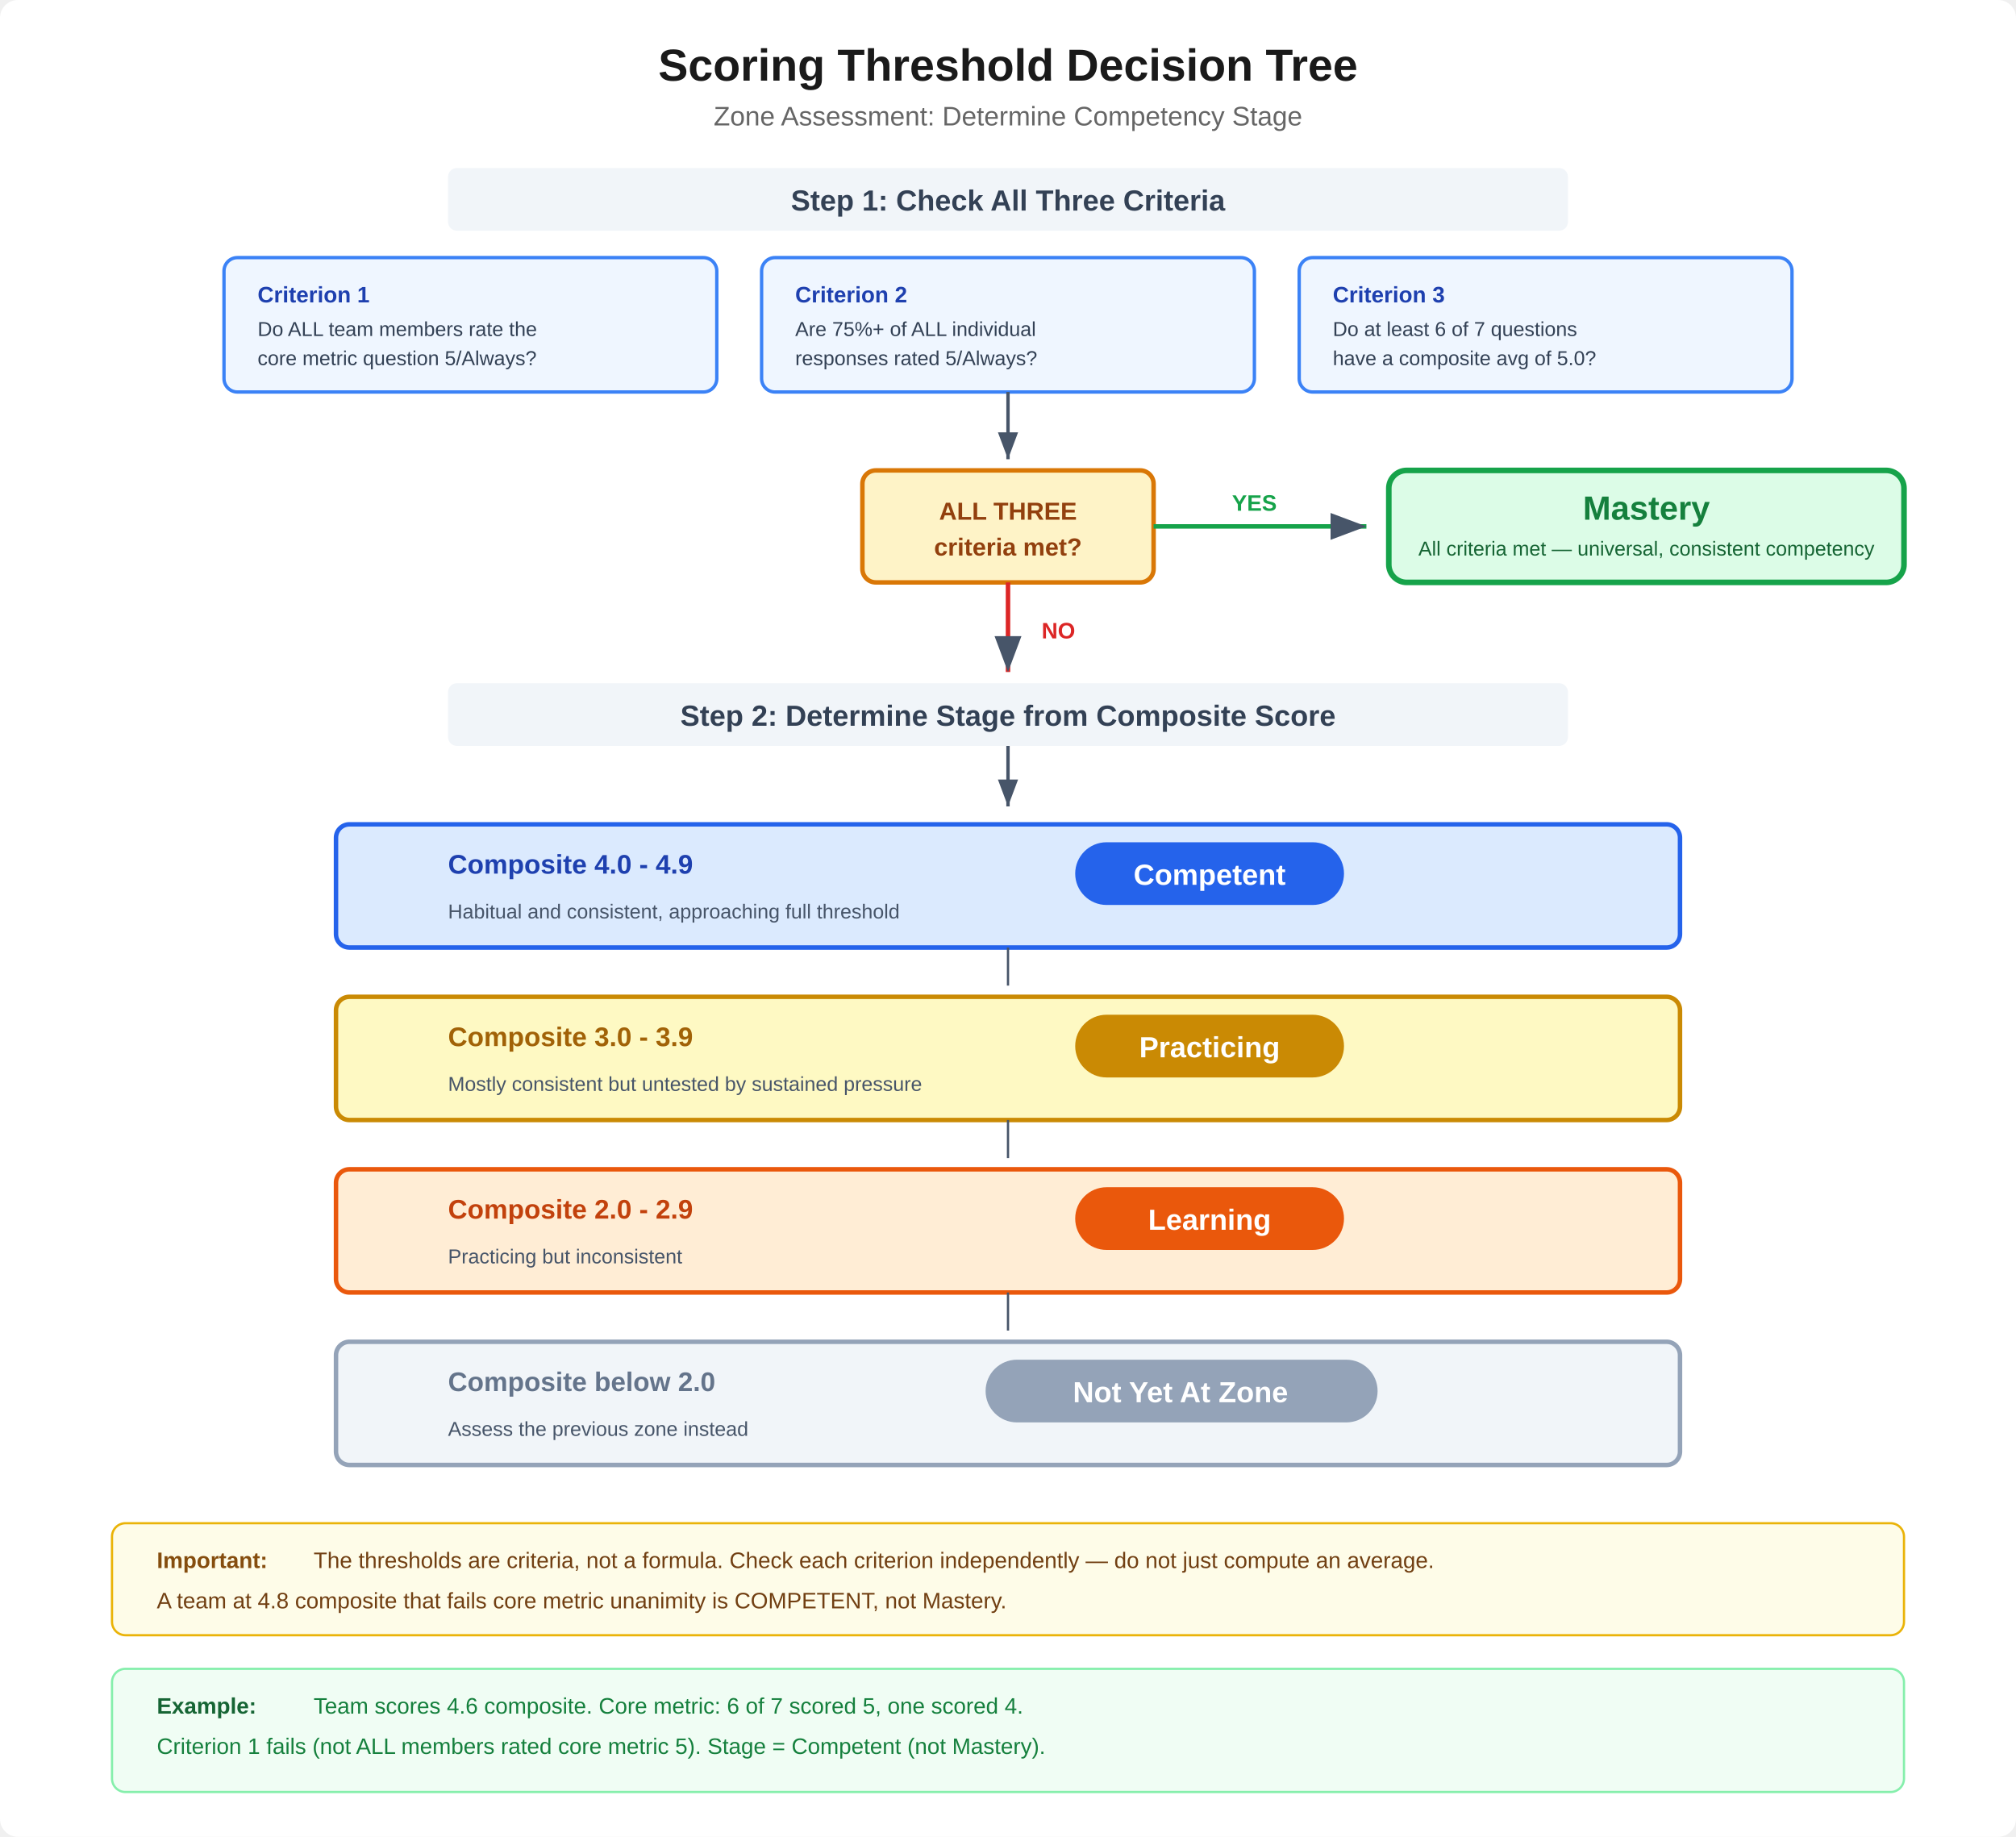
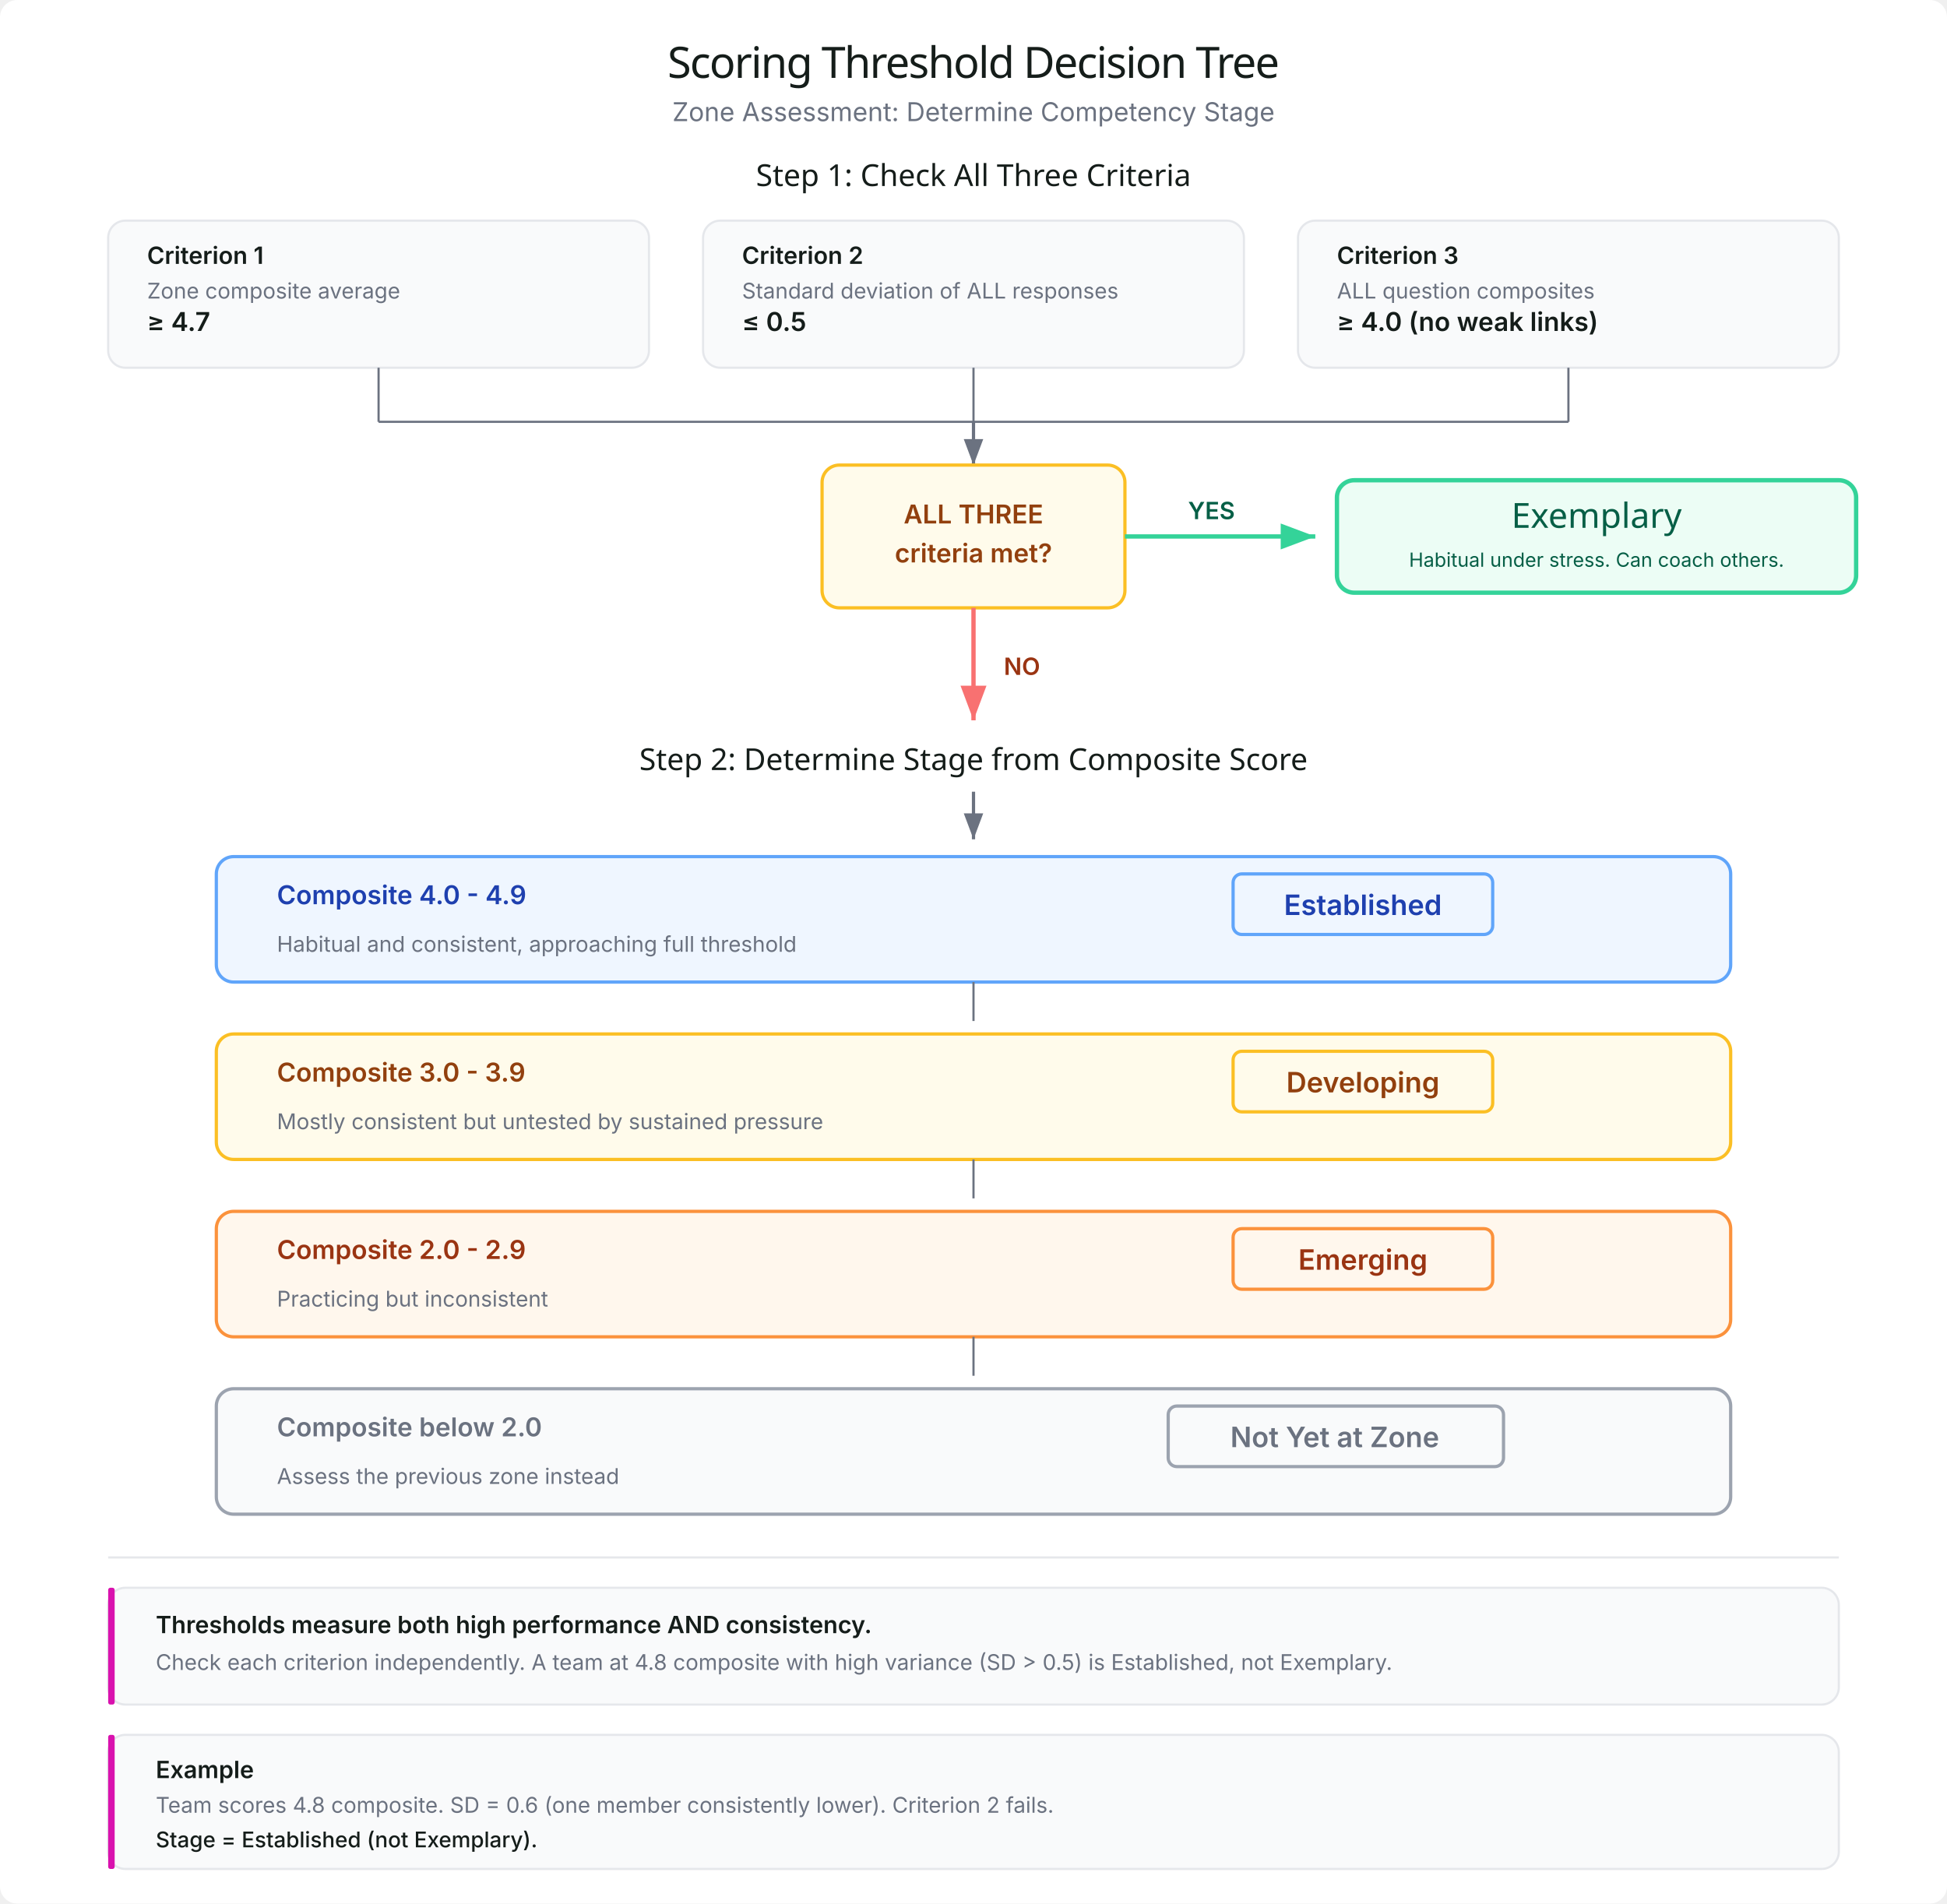
- <svg xmlns="http://www.w3.org/2000/svg" viewBox="0 0 900 820" font-family="'Helvetica Neue', Arial, sans-serif">
+ <svg xmlns="http://www.w3.org/2000/svg" viewBox="0 0 900 880" font-family="'Inter', sans-serif">
  <defs>
-     <marker id="arr" markerWidth="8" markerHeight="6" refX="8" refY="3" orient="auto">
-       <polygon points="0 0, 8 3, 0 6" fill="#475569" />
+     <marker id="arrow" markerWidth="8" markerHeight="6" refX="8" refY="3" orient="auto">
+       <polygon points="0 0, 8 3, 0 6" fill="#6B7280" />
+     </marker>
+     <marker id="arrow-green" markerWidth="8" markerHeight="6" refX="8" refY="3" orient="auto">
+       <polygon points="0 0, 8 3, 0 6" fill="#34D399" />
+     </marker>
+     <marker id="arrow-red" markerWidth="8" markerHeight="6" refX="8" refY="3" orient="auto">
+       <polygon points="0 0, 8 3, 0 6" fill="#F87171" />
    </marker>
  </defs>
-   <rect width="900" height="820" fill="#fff" rx="8" />
-   <text x="450" y="36" text-anchor="middle" font-size="20" font-weight="bold" fill="#1a1a1a">Scoring Threshold Decision Tree</text>
-   <text x="450" y="56" text-anchor="middle" font-size="12" fill="#666">Zone Assessment: Determine Competency Stage</text>
-   <rect x="200" y="75" width="500" height="28" rx="4" fill="#f1f5f9" />
-   <text x="450" y="94" text-anchor="middle" font-size="13" font-weight="bold" fill="#334155">Step 1: Check All Three Criteria</text>
-   <rect x="100" y="115" width="220" height="60" rx="6" fill="#eff6ff" stroke="#3b82f6" stroke-width="1.5" />
-   <text x="115" y="135" font-size="10" font-weight="bold" fill="#1e40af">Criterion 1</text>
-   <text x="115" y="150" font-size="9" fill="#334155">Do ALL team members rate the</text>
-   <text x="115" y="163" font-size="9" fill="#334155">core metric question 5/Always?</text>
-   <rect x="340" y="115" width="220" height="60" rx="6" fill="#eff6ff" stroke="#3b82f6" stroke-width="1.5" />
-   <text x="355" y="135" font-size="10" font-weight="bold" fill="#1e40af">Criterion 2</text>
-   <text x="355" y="150" font-size="9" fill="#334155">Are 75%+ of ALL individual</text>
-   <text x="355" y="163" font-size="9" fill="#334155">responses rated 5/Always?</text>
-   <rect x="580" y="115" width="220" height="60" rx="6" fill="#eff6ff" stroke="#3b82f6" stroke-width="1.5" />
-   <text x="595" y="135" font-size="10" font-weight="bold" fill="#1e40af">Criterion 3</text>
-   <text x="595" y="150" font-size="9" fill="#334155">Do at least 6 of 7 questions</text>
-   <text x="595" y="163" font-size="9" fill="#334155">have a composite avg of 5.0?</text>
-   <line x1="450" y1="175" x2="450" y2="205" stroke="#475569" stroke-width="1.5" marker-end="url(#arr)" />
-   <rect x="385" y="210" width="130" height="50" rx="6" fill="#fef3c7" stroke="#d97706" stroke-width="2" />
-   <text x="450" y="232" text-anchor="middle" font-size="11" font-weight="bold" fill="#92400e">ALL THREE</text>
-   <text x="450" y="248" text-anchor="middle" font-size="11" font-weight="bold" fill="#92400e">criteria met?</text>
-   <line x1="515" y1="235" x2="610" y2="235" stroke="#16a34a" stroke-width="2" marker-end="url(#arr)" />
-   <text x="560" y="228" text-anchor="middle" font-size="10" font-weight="bold" fill="#16a34a">YES</text>
-   <rect x="620" y="210" width="230" height="50" rx="8" fill="#dcfce7" stroke="#16a34a" stroke-width="2.5" />
-   <text x="735" y="232" text-anchor="middle" font-size="15" font-weight="bold" fill="#15803d">Mastery</text>
-   <text x="735" y="248" text-anchor="middle" font-size="9" fill="#166534">All criteria met — universal, consistent competency</text>
-   <line x1="450" y1="260" x2="450" y2="300" stroke="#dc2626" stroke-width="2" marker-end="url(#arr)" />
-   <text x="465" y="285" font-size="10" font-weight="bold" fill="#dc2626">NO</text>
-   <rect x="200" y="305" width="500" height="28" rx="4" fill="#f1f5f9" />
-   <text x="450" y="324" text-anchor="middle" font-size="13" font-weight="bold" fill="#334155">Step 2: Determine Stage from Composite Score</text>
-   <line x1="450" y1="333" x2="450" y2="360" stroke="#475569" stroke-width="1.5" marker-end="url(#arr)" />
-   <rect x="150" y="368" width="600" height="55" rx="6" fill="#dbeafe" stroke="#2563eb" stroke-width="2" />
-   <text x="200" y="390" font-size="12" font-weight="bold" fill="#1e40af">Composite 4.0 - 4.9</text>
-   <rect x="480" y="376" width="120" height="28" rx="14" fill="#2563eb" />
-   <text x="540" y="395" text-anchor="middle" font-size="13" font-weight="bold" fill="#fff">Competent</text>
-   <text x="200" y="410" font-size="9" fill="#475569">Habitual and consistent, approaching full threshold</text>
-   <line x1="450" y1="423" x2="450" y2="440" stroke="#475569" stroke-width="1" />
-   <rect x="150" y="445" width="600" height="55" rx="6" fill="#fef9c3" stroke="#ca8a04" stroke-width="2" />
-   <text x="200" y="467" font-size="12" font-weight="bold" fill="#a16207">Composite 3.0 - 3.9</text>
-   <rect x="480" y="453" width="120" height="28" rx="14" fill="#ca8a04" />
-   <text x="540" y="472" text-anchor="middle" font-size="13" font-weight="bold" fill="#fff">Practicing</text>
-   <text x="200" y="487" font-size="9" fill="#475569">Mostly consistent but untested by sustained pressure</text>
-   <line x1="450" y1="500" x2="450" y2="517" stroke="#475569" stroke-width="1" />
-   <rect x="150" y="522" width="600" height="55" rx="6" fill="#ffedd5" stroke="#ea580c" stroke-width="2" />
-   <text x="200" y="544" font-size="12" font-weight="bold" fill="#c2410c">Composite 2.0 - 2.9</text>
-   <rect x="480" y="530" width="120" height="28" rx="14" fill="#ea580c" />
-   <text x="540" y="549" text-anchor="middle" font-size="13" font-weight="bold" fill="#fff">Learning</text>
-   <text x="200" y="564" font-size="9" fill="#475569">Practicing but inconsistent</text>
-   <line x1="450" y1="577" x2="450" y2="594" stroke="#475569" stroke-width="1" />
-   <rect x="150" y="599" width="600" height="55" rx="6" fill="#f1f5f9" stroke="#94a3b8" stroke-width="2" />
-   <text x="200" y="621" font-size="12" font-weight="bold" fill="#64748b">Composite below 2.0</text>
-   <rect x="440" y="607" width="175" height="28" rx="14" fill="#94a3b8" />
-   <text x="527" y="626" text-anchor="middle" font-size="13" font-weight="bold" fill="#fff">Not Yet At Zone</text>
-   <text x="200" y="641" font-size="9" fill="#475569">Assess the previous zone instead</text>
-   <rect x="50" y="680" width="800" height="50" rx="6" fill="#fefce8" stroke="#eab308" stroke-width="1" />
-   <text x="70" y="700" font-size="10" font-weight="bold" fill="#854d0e">Important:</text>
-   <text x="140" y="700" font-size="10" fill="#713f12">The thresholds are criteria, not a formula. Check each criterion independently — do not just compute an average.</text>
-   <text x="70" y="718" font-size="10" fill="#713f12">A team at 4.8 composite that fails core metric unanimity is COMPETENT, not Mastery.</text>
-   <rect x="50" y="745" width="800" height="55" rx="6" fill="#f0fdf4" stroke="#86efac" stroke-width="1" />
-   <text x="70" y="765" font-size="10" font-weight="bold" fill="#166534">Example:</text>
-   <text x="140" y="765" font-size="10" fill="#15803d">Team scores 4.6 composite. Core metric: 6 of 7 scored 5, one scored 4.</text>
-   <text x="70" y="783" font-size="10" fill="#15803d">Criterion 1 fails (not ALL members rated core metric 5). Stage = Competent (not Mastery).</text>
+   <rect width="900" height="880" fill="#fff" rx="8" />
+   <text x="450" y="36" text-anchor="middle" font-family="'DM Sans', sans-serif" font-size="20" font-weight="400" fill="#151D1A" letter-spacing="-0.03em">Scoring Threshold Decision Tree</text>
+   <text x="450" y="56" text-anchor="middle" font-size="12" fill="#6B7280">Zone Assessment: Determine Competency Stage</text>
+   <text x="450" y="86" text-anchor="middle" font-family="'DM Sans', sans-serif" font-size="14" font-weight="500" fill="#151D1A">Step 1: Check All Three Criteria</text>
+   <rect x="50" y="102" width="250" height="68" rx="8" fill="#F9FAFB" stroke="#E5E7EB" stroke-width="1" />
+   <text x="68" y="122" font-size="11" font-weight="600" fill="#151D1A">Criterion 1</text>
+   <text x="68" y="138" font-size="10" fill="#6B7280">Zone composite average</text>
+   <text x="68" y="153" font-size="12" font-weight="600" fill="#151D1A">≥ 4.7</text>
+   <rect x="325" y="102" width="250" height="68" rx="8" fill="#F9FAFB" stroke="#E5E7EB" stroke-width="1" />
+   <text x="343" y="122" font-size="11" font-weight="600" fill="#151D1A">Criterion 2</text>
+   <text x="343" y="138" font-size="10" fill="#6B7280">Standard deviation of ALL responses</text>
+   <text x="343" y="153" font-size="12" font-weight="600" fill="#151D1A">≤ 0.5</text>
+   <rect x="600" y="102" width="250" height="68" rx="8" fill="#F9FAFB" stroke="#E5E7EB" stroke-width="1" />
+   <text x="618" y="122" font-size="11" font-weight="600" fill="#151D1A">Criterion 3</text>
+   <text x="618" y="138" font-size="10" fill="#6B7280">ALL question composites</text>
+   <text x="618" y="153" font-size="12" font-weight="600" fill="#151D1A">≥ 4.0 (no weak links)</text>
+   <line x1="175" y1="170" x2="175" y2="195" stroke="#6B7280" stroke-width="1" />
+   <line x1="450" y1="170" x2="450" y2="195" stroke="#6B7280" stroke-width="1" />
+   <line x1="725" y1="170" x2="725" y2="195" stroke="#6B7280" stroke-width="1" />
+   <line x1="175" y1="195" x2="725" y2="195" stroke="#6B7280" stroke-width="1" />
+   <line x1="450" y1="195" x2="450" y2="215" stroke="#6B7280" stroke-width="1.5" marker-end="url(#arrow)" />
+   <g transform="translate(450, 248)">
+     <rect x="-70" y="-33" width="140" height="66" rx="8" fill="#FFFBEB" stroke="#FBBF24" stroke-width="1.5" />
+     <text x="0" y="-6" text-anchor="middle" font-size="12" font-weight="600" fill="#92400E">ALL THREE</text>
+     <text x="0" y="12" text-anchor="middle" font-size="12" font-weight="600" fill="#92400E">criteria met?</text>
+   </g>
+   <line x1="520" y1="248" x2="608" y2="248" stroke="#34D399" stroke-width="2" marker-end="url(#arrow-green)" />
+   <text x="560" y="240" text-anchor="middle" font-size="11" font-weight="600" fill="#065F46">YES</text>
+   <rect x="618" y="222" width="240" height="52" rx="8" fill="#ECFDF5" stroke="#34D399" stroke-width="2" />
+   <text x="738" y="244" text-anchor="middle" font-family="'DM Sans', sans-serif" font-size="16" font-weight="500" fill="#065F46">Exemplary</text>
+   <text x="738" y="262" text-anchor="middle" font-size="9" fill="#065F46">Habitual under stress. Can coach others.</text>
+   <line x1="450" y1="281" x2="450" y2="333" stroke="#F87171" stroke-width="2" marker-end="url(#arrow-red)" />
+   <text x="464" y="312" font-size="11" font-weight="600" fill="#9A3412">NO</text>
+   <text x="450" y="356" text-anchor="middle" font-family="'DM Sans', sans-serif" font-size="14" font-weight="500" fill="#151D1A">Step 2: Determine Stage from Composite Score</text>
+   <line x1="450" y1="366" x2="450" y2="388" stroke="#6B7280" stroke-width="1.5" marker-end="url(#arrow)" />
+   <rect x="100" y="396" width="700" height="58" rx="8" fill="#EFF6FF" stroke="#60A5FA" stroke-width="1.5" />
+   <text x="128" y="418" font-size="12" font-weight="600" fill="#1E40AF">Composite 4.0 - 4.9</text>
+   <rect x="570" y="404" width="120" height="28" rx="4" fill="#EFF6FF" stroke="#60A5FA" stroke-width="1.5" />
+   <text x="630" y="423" text-anchor="middle" font-size="13" font-weight="600" fill="#1E40AF">Established</text>
+   <text x="128" y="440" font-size="10" fill="#6B7280">Habitual and consistent, approaching full threshold</text>
+   <line x1="450" y1="454" x2="450" y2="472" stroke="#6B7280" stroke-width="1" />
+   <rect x="100" y="478" width="700" height="58" rx="8" fill="#FFFBEB" stroke="#FBBF24" stroke-width="1.5" />
+   <text x="128" y="500" font-size="12" font-weight="600" fill="#92400E">Composite 3.0 - 3.9</text>
+   <rect x="570" y="486" width="120" height="28" rx="4" fill="#FFFBEB" stroke="#FBBF24" stroke-width="1.5" />
+   <text x="630" y="505" text-anchor="middle" font-size="13" font-weight="600" fill="#92400E">Developing</text>
+   <text x="128" y="522" font-size="10" fill="#6B7280">Mostly consistent but untested by sustained pressure</text>
+   <line x1="450" y1="536" x2="450" y2="554" stroke="#6B7280" stroke-width="1" />
+   <rect x="100" y="560" width="700" height="58" rx="8" fill="#FFF7ED" stroke="#FB923C" stroke-width="1.5" />
+   <text x="128" y="582" font-size="12" font-weight="600" fill="#9A3412">Composite 2.0 - 2.9</text>
+   <rect x="570" y="568" width="120" height="28" rx="4" fill="#FFF7ED" stroke="#FB923C" stroke-width="1.5" />
+   <text x="630" y="587" text-anchor="middle" font-size="13" font-weight="600" fill="#9A3412">Emerging</text>
+   <text x="128" y="604" font-size="10" fill="#6B7280">Practicing but inconsistent</text>
+   <line x1="450" y1="618" x2="450" y2="636" stroke="#6B7280" stroke-width="1" />
+   <rect x="100" y="642" width="700" height="58" rx="8" fill="#F9FAFB" stroke="#9CA3AF" stroke-width="1.5" />
+   <text x="128" y="664" font-size="12" font-weight="600" fill="#6B7280">Composite below 2.0</text>
+   <rect x="540" y="650" width="155" height="28" rx="4" fill="#F9FAFB" stroke="#9CA3AF" stroke-width="1.5" />
+   <text x="617" y="669" text-anchor="middle" font-size="13" font-weight="600" fill="#6B7280">Not Yet at Zone</text>
+   <text x="128" y="686" font-size="10" fill="#6B7280">Assess the previous zone instead</text>
+   <line x1="50" y1="720" x2="850" y2="720" stroke="#E5E7EB" stroke-width="1" />
+   <rect x="50" y="734" width="800" height="54" rx="8" fill="#F9FAFB" stroke="#E5E7EB" stroke-width="1" />
+   <rect x="50" y="734" width="3" height="54" rx="1" fill="#D912AE" />
+   <text x="72" y="755" font-size="11" font-weight="600" fill="#151D1A">Thresholds measure both high performance AND consistency.</text>
+   <text x="72" y="772" font-size="10" fill="#6B7280">Check each criterion independently. A team at 4.8 composite with high variance (SD &gt; 0.5) is Established, not Exemplary.</text>
+   <rect x="50" y="802" width="800" height="62" rx="8" fill="#F9FAFB" stroke="#E5E7EB" stroke-width="1" />
+   <rect x="50" y="802" width="3" height="62" rx="1" fill="#D912AE" />
+   <text x="72" y="822" font-size="11" font-weight="600" fill="#151D1A">Example</text>
+   <text x="72" y="838" font-size="10" fill="#6B7280">Team scores 4.8 composite. SD = 0.6 (one member consistently lower). Criterion 2 fails.</text>
+   <text x="72" y="854" font-size="10" font-weight="500" fill="#151D1A">Stage = Established (not Exemplary).</text>
</svg>
